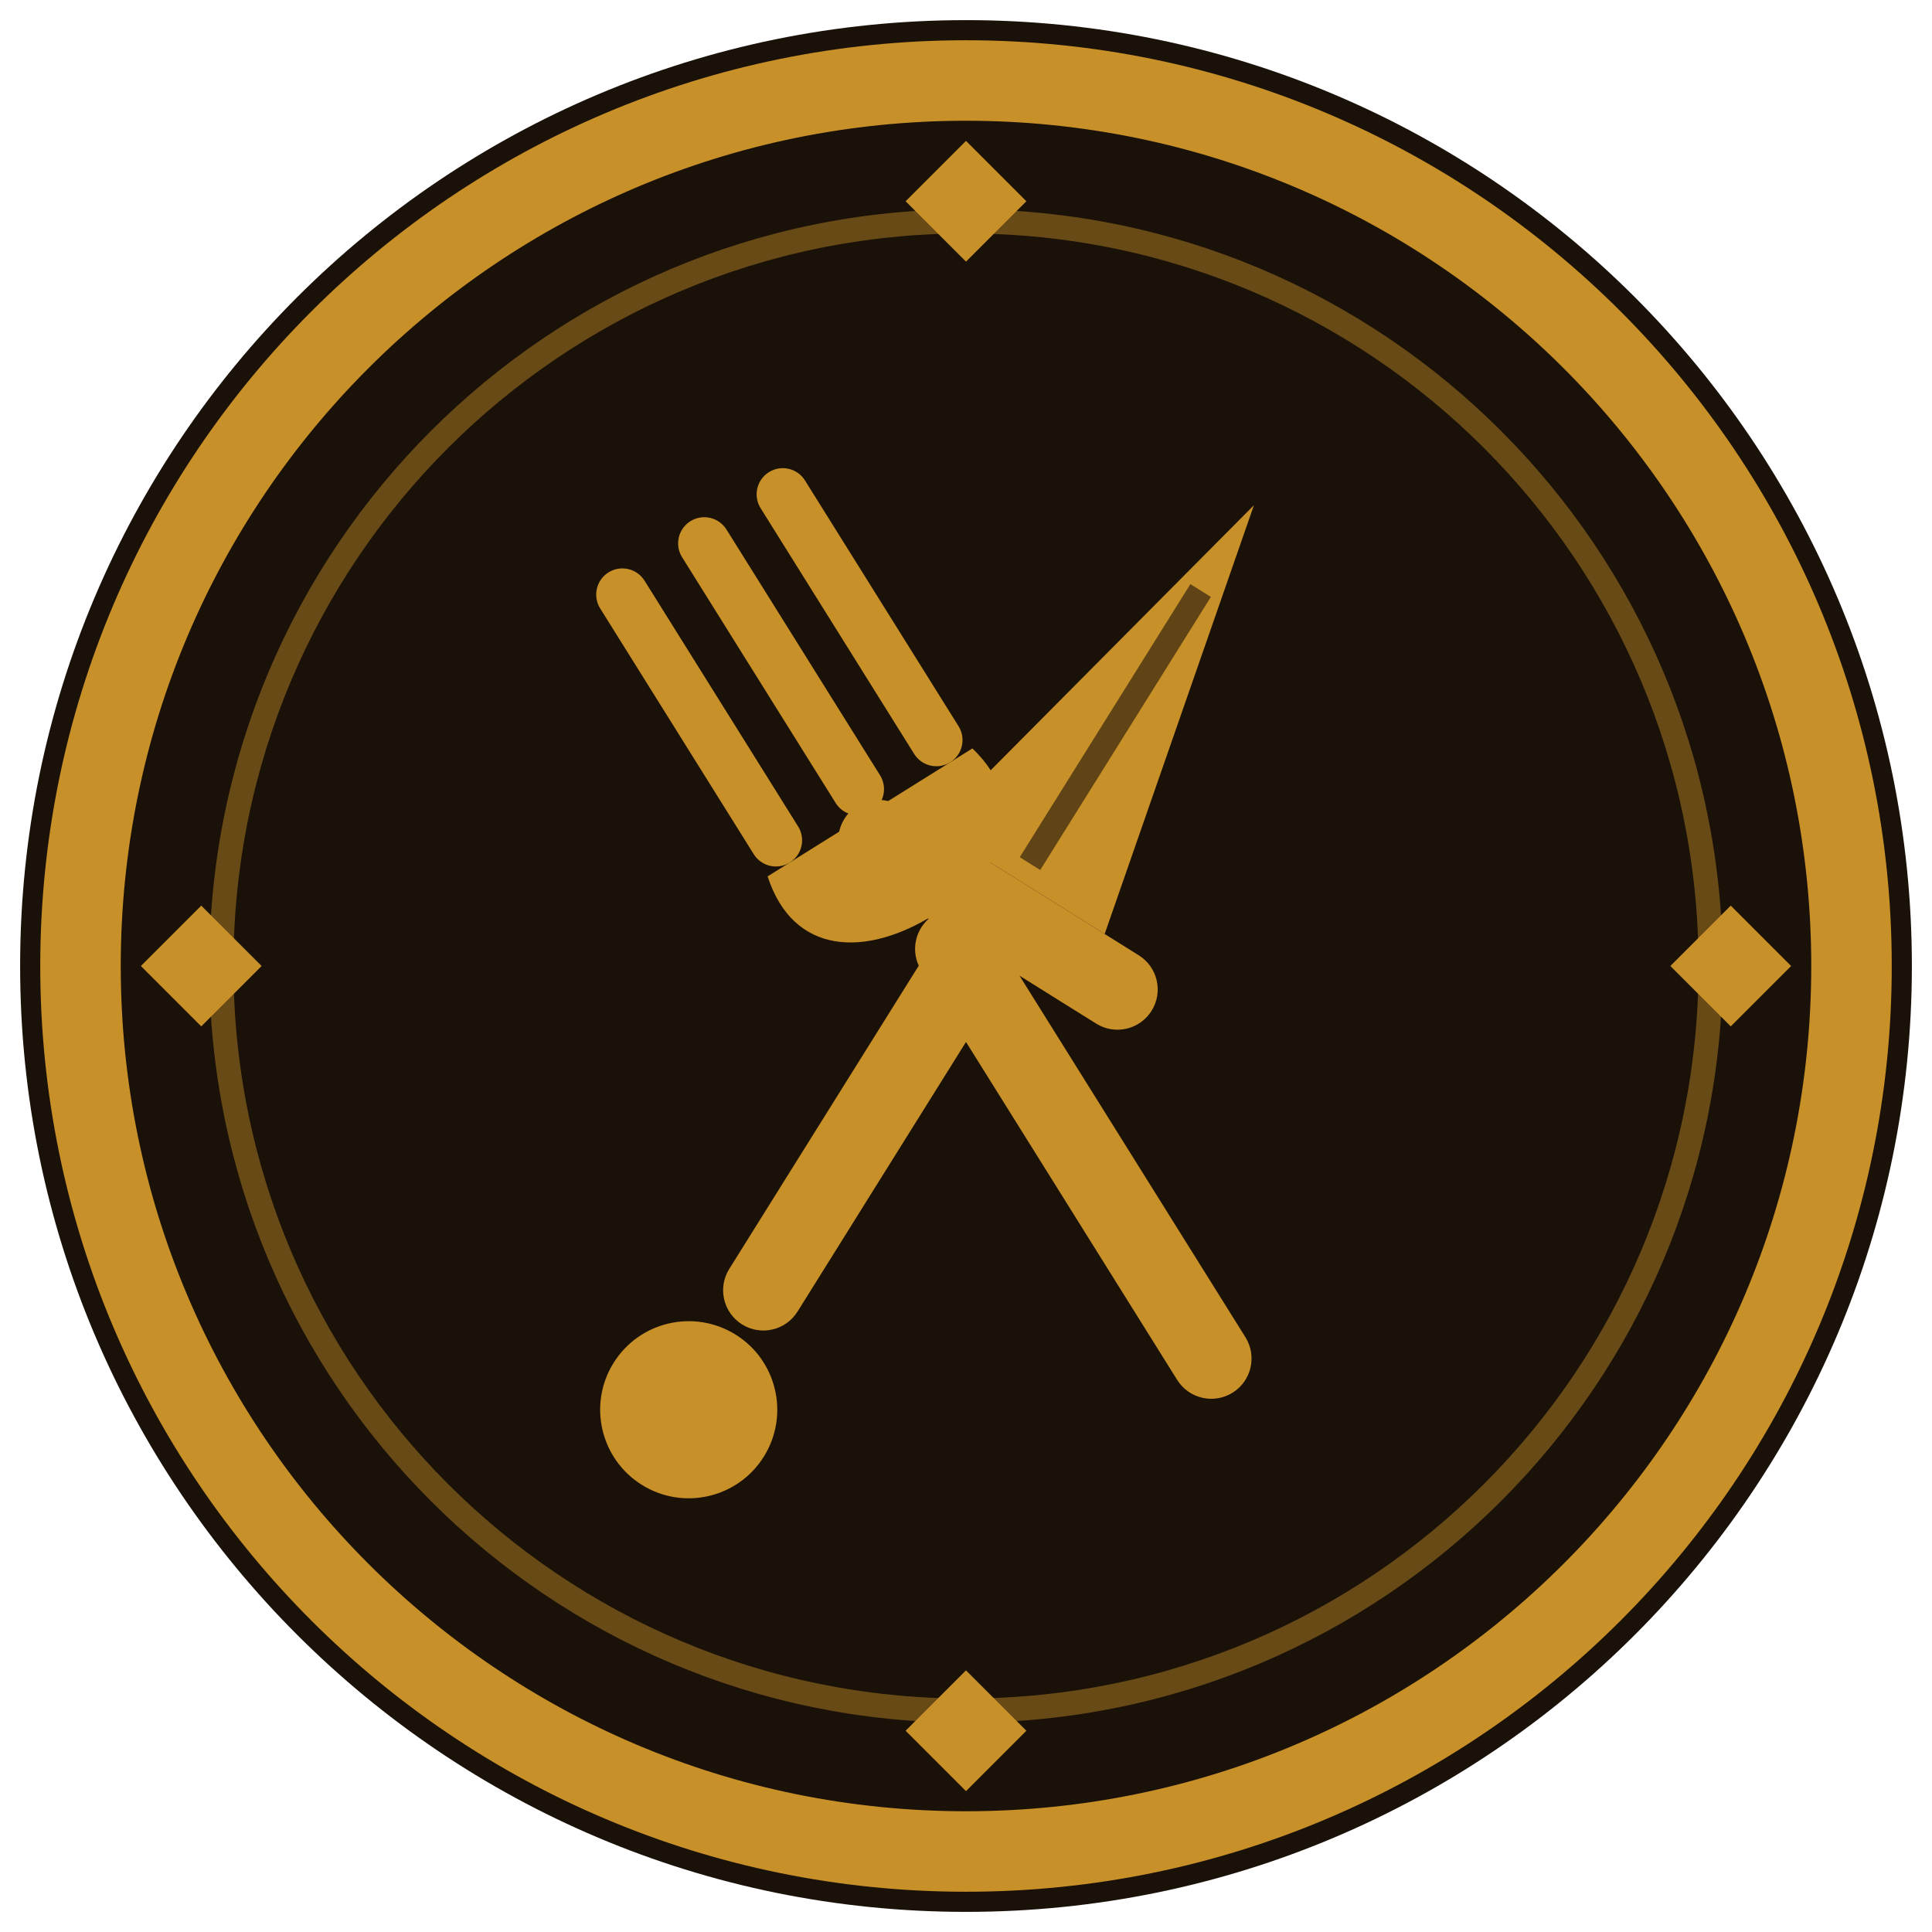
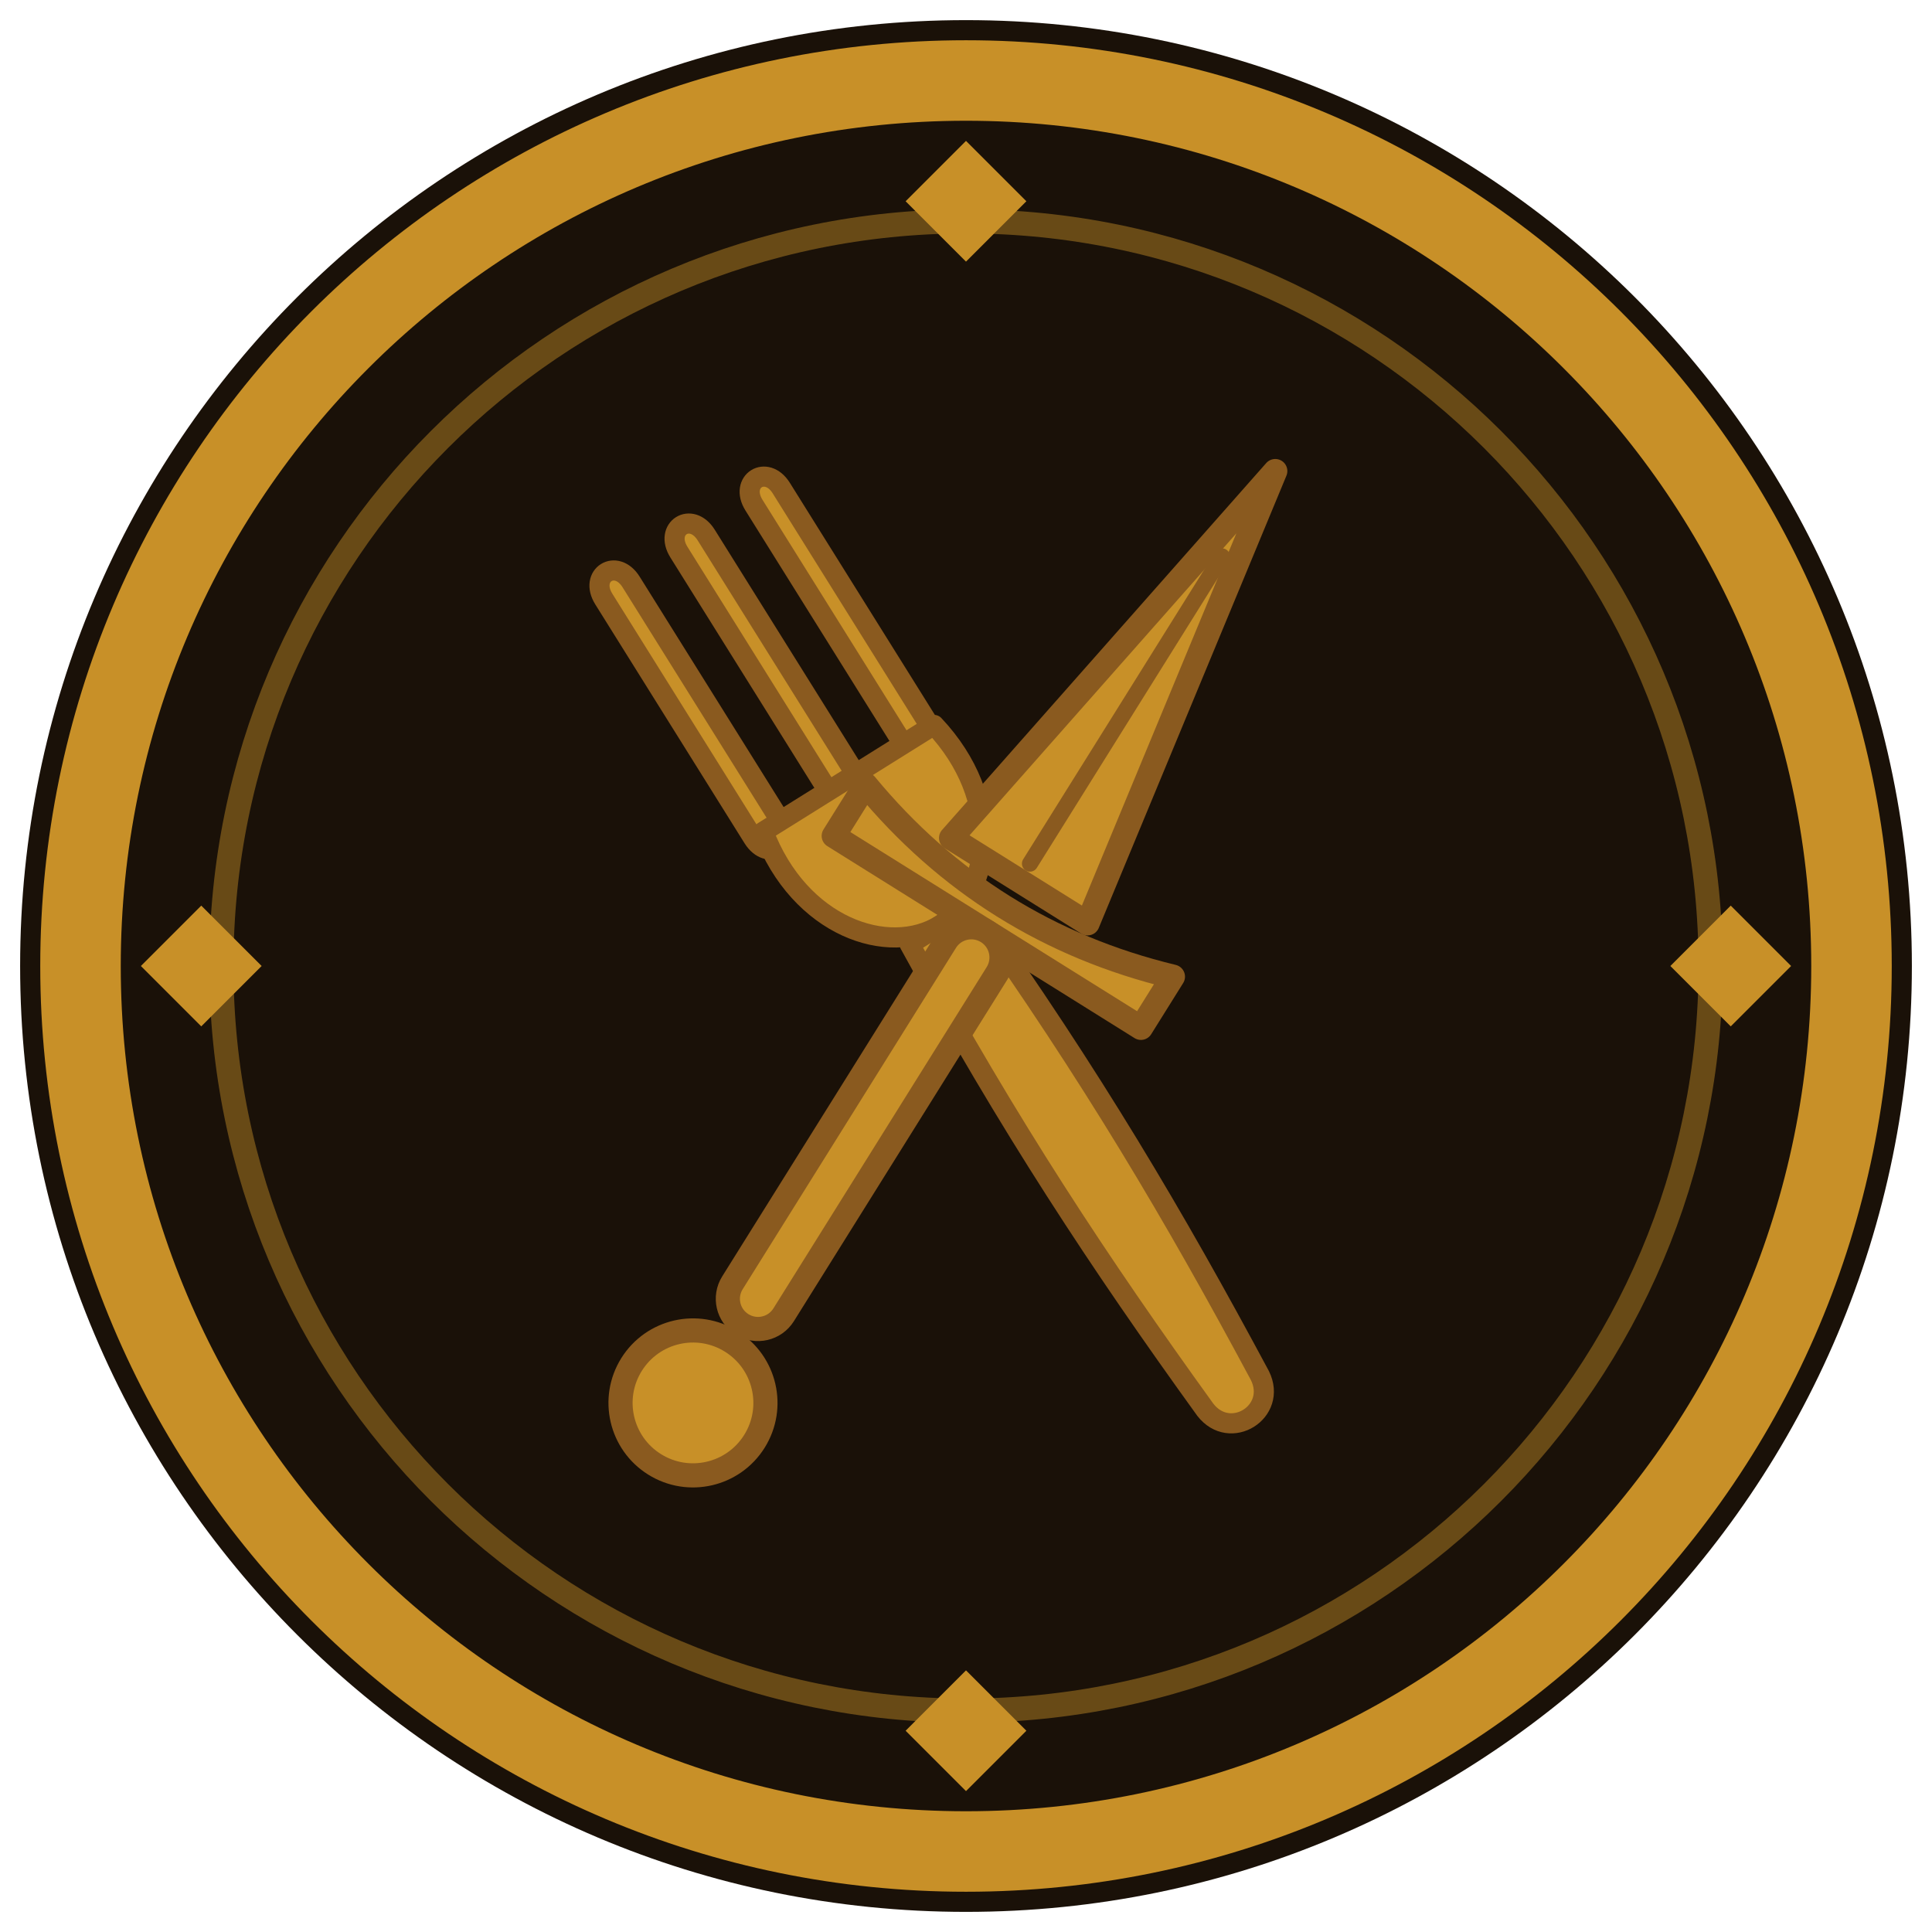
<svg xmlns="http://www.w3.org/2000/svg" id="logo" viewBox="0 0 48 48" role="img" aria-label="Таверна Відьмака">
  <circle cx="24" cy="24" r="23.5" fill="#1a1108" />
  <circle cx="24" cy="24" r="22" fill="none" stroke="#c89028" stroke-width="2" />
  <circle cx="24" cy="24" r="18.5" fill="none" stroke="#c89028" stroke-width="0.6" opacity="0.45" />
  <polygon points="24,3.5 25.5,5 24,6.5 22.5,5" fill="#c89028" />
  <polygon points="24,41.5 25.5,43 24,44.5 22.5,43" fill="#c89028" />
  <polygon points="3.5,24 5,25.5 6.5,24 5,22.5" fill="#c89028" />
  <polygon points="41.5,24 43,25.5 44.5,24 43,22.5" fill="#c89028" />
-   <g transform="rotate(-32, 24, 24)" fill="#c89028">
-     <rect x="21" y="11" width="1.3" height="8.5" rx="0.65" />
-     <rect x="23.4" y="11" width="1.3" height="8.5" rx="0.65" />
-     <rect x="25.7" y="11" width="1.3" height="8.5" rx="0.65" />
-     <path d="M21 19.5 C20.5 21.5 22 22.5 24 22.5 C26 22.5 27.5 21.5 27 19.5 Z" />
-     <rect x="23" y="22.5" width="2" height="14" rx="1" />
+   <g transform="rotate(-32 24 24)" fill="#c89028" stroke="#8a5a1f" stroke-width="0.5" stroke-linejoin="round" stroke-linecap="round">
+     <path d="M21.2 11.5 C21.2 10.8 22 10.8 22 11.5 L22 18.5 C22 19.2 21.2 19.2 21.2 18.5 Z" />
+     <path d="M23.4 11.5 C23.4 10.8 24.2 10.8 24.2 11.5 L24.2 18.5 C24.2 19.2 23.4 19.2 23.4 18.5 Z" />
+     <path d="M25.6 11.5 C25.6 10.8 26.4 10.8 26.4 11.5 L26.4 18.5 C26.4 19.2 25.6 19.2 25.6 18.5 Z" />
+     <path d="M21.5 18.5 C21 21 22.5 22.8 24 22.8 C25.5 22.8 27 21 26.5 18.5 Z" />
+     <path d="M23.1 22.8 C22.8 28 22.9 32 23.2 36.5 C23.3 37.5 24.7 37.5 24.8 36.5 C25.1 32 25.2 28 24.9 22.8 Z" />
  </g>
-   <g transform="rotate(32, 24, 24)" fill="#c89028">
-     <path d="M24 10.5 L21.5 21.5 L26.5 21.5 Z" />
-     <line x1="24" y1="13" x2="24" y2="21" stroke="#1a1108" stroke-width="0.6" opacity="0.6" />
-     <rect x="19.5" y="21.5" width="9" height="2" rx="1" />
-     <rect x="23" y="23.5" width="2" height="11" rx="1" />
-     <circle cx="24" cy="37" r="2.2" />
+   <g transform="rotate(32 24 24)" fill="#c89028" stroke="#8a5a1f" stroke-width="0.6" stroke-linejoin="round" stroke-linecap="round">
+     <path d="M24 9.5 L22 21.5 L26 21.5 Z" />
+     <line x1="24" y1="12" x2="24" y2="21" stroke-width="0.4" />
+     <path d="M19.5 21.5 Q24 23 28.5 21.5 L28.5 23 L19.5 23 Z" />
+     <rect x="23.25" y="23" width="1.5" height="11.5" rx="0.75" />
+     <circle cx="24" cy="36.8" r="1.8" />
  </g>
</svg>
